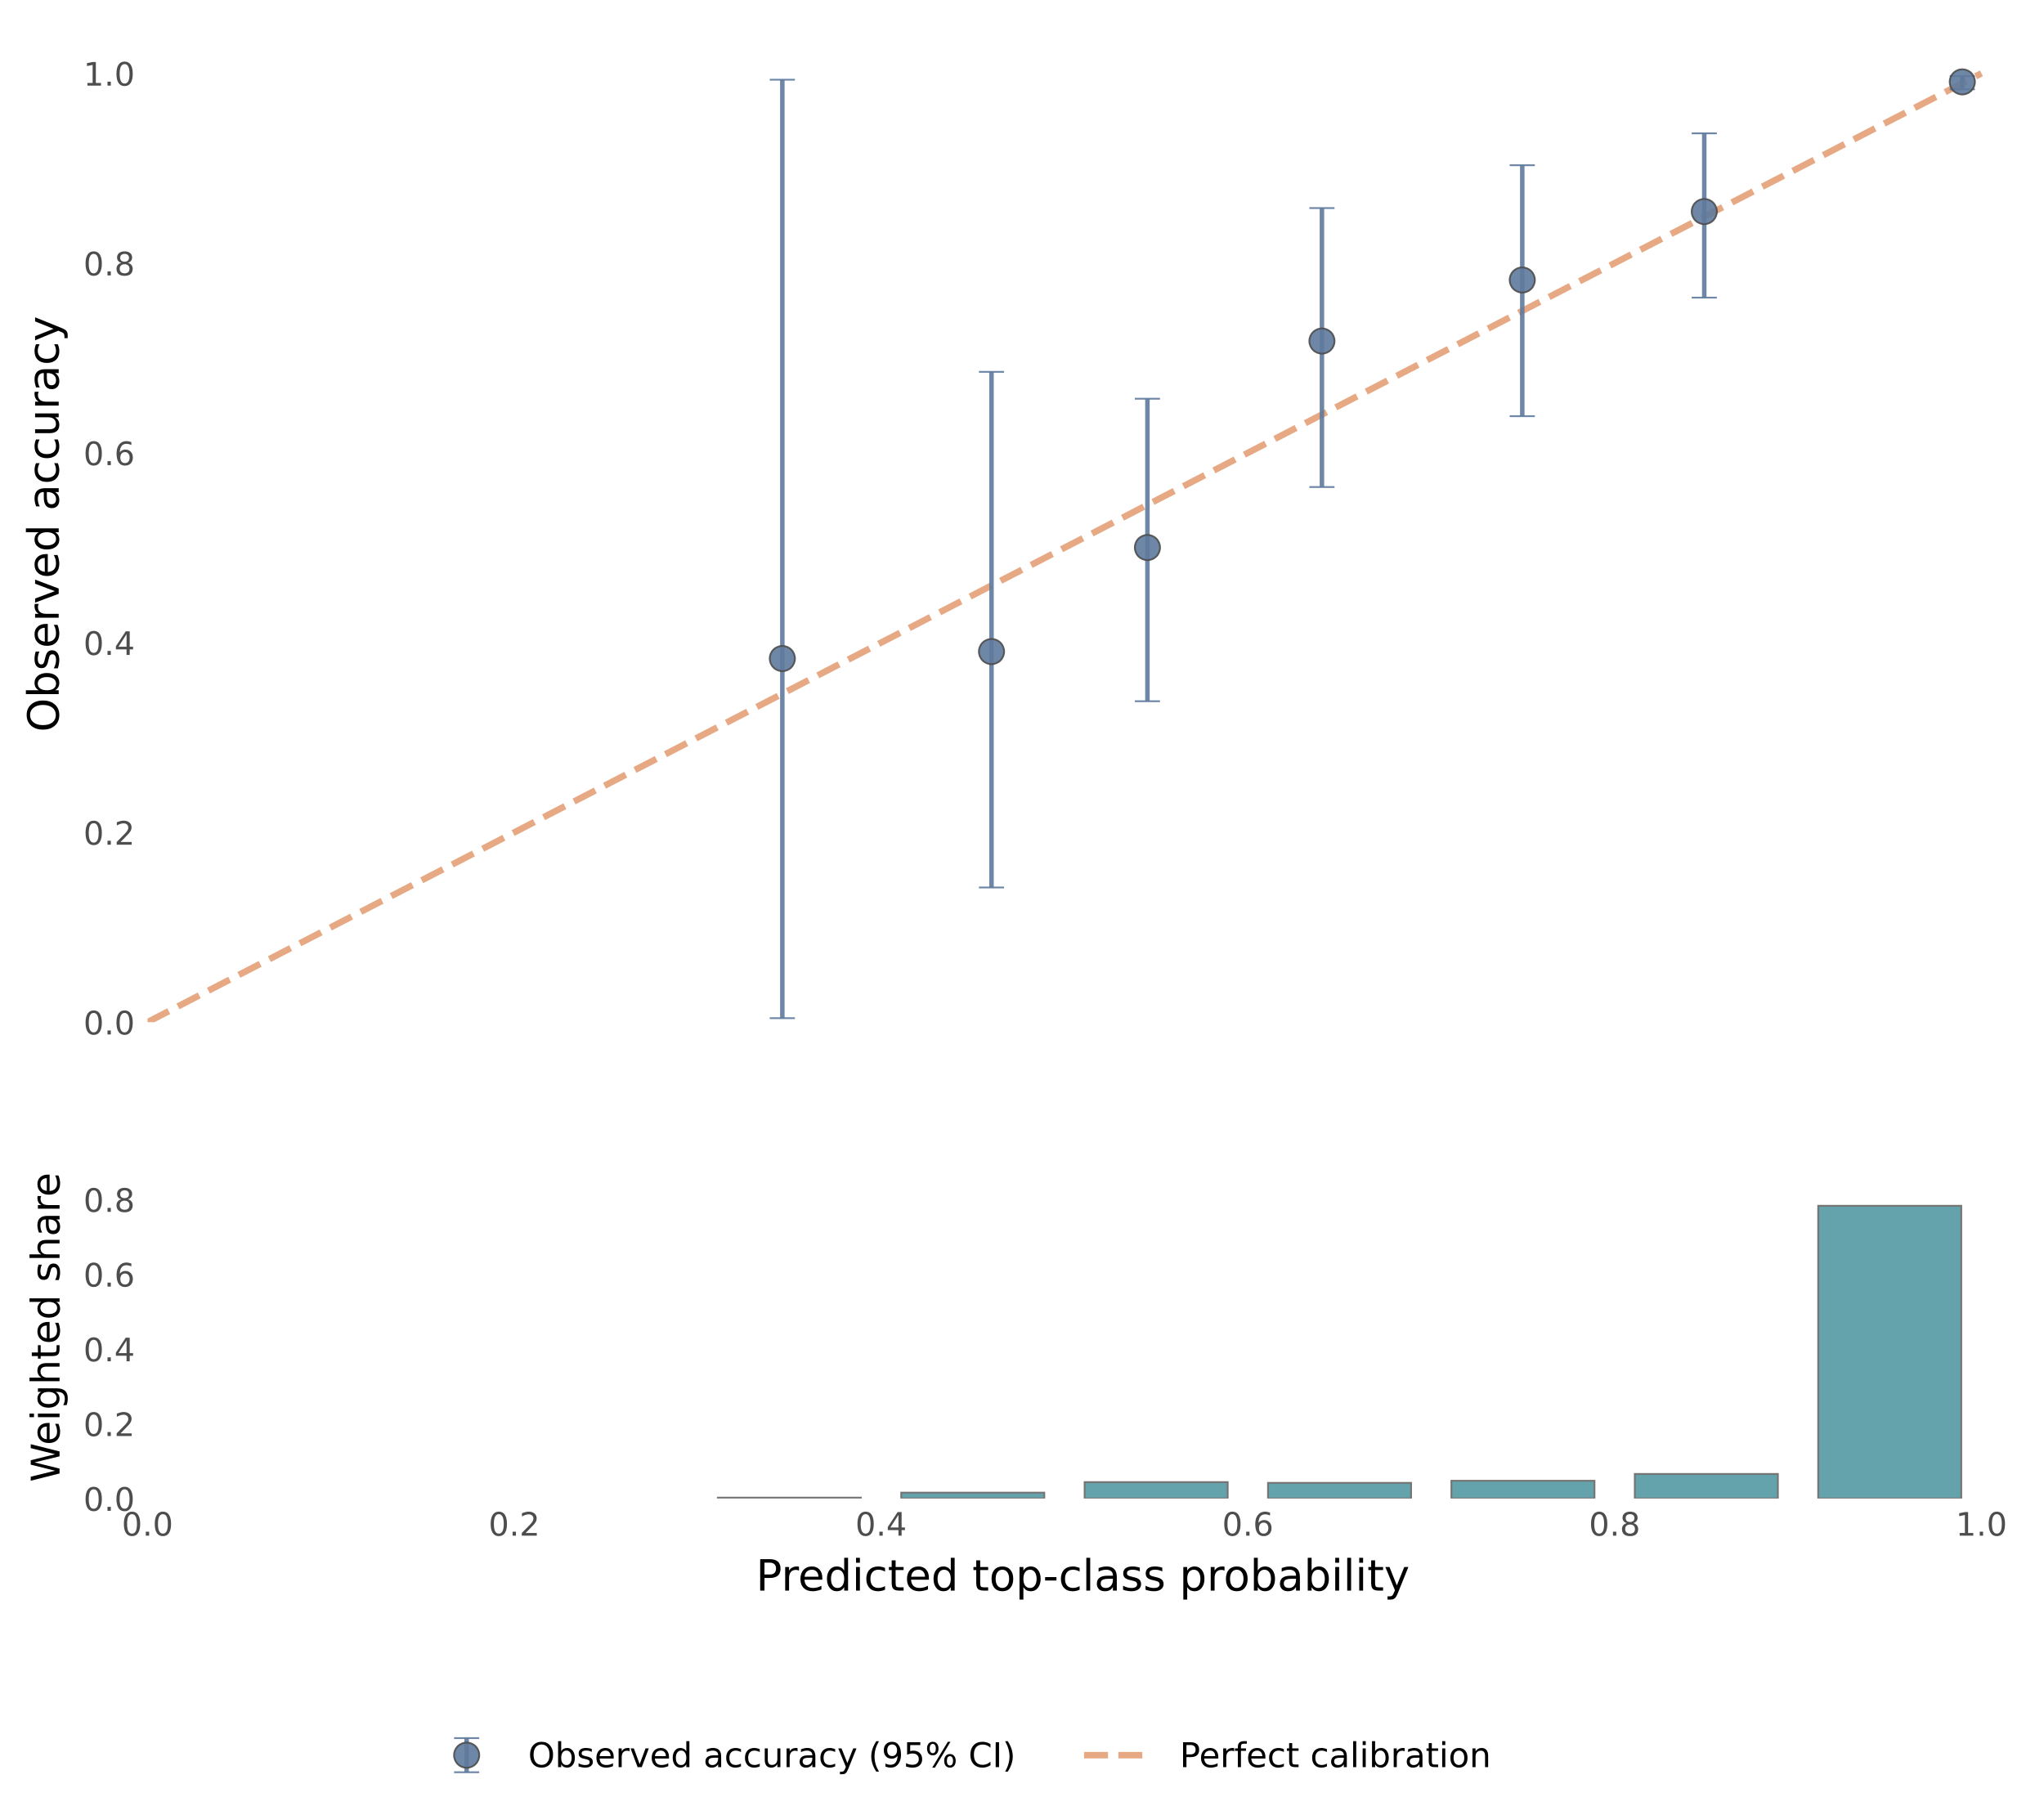
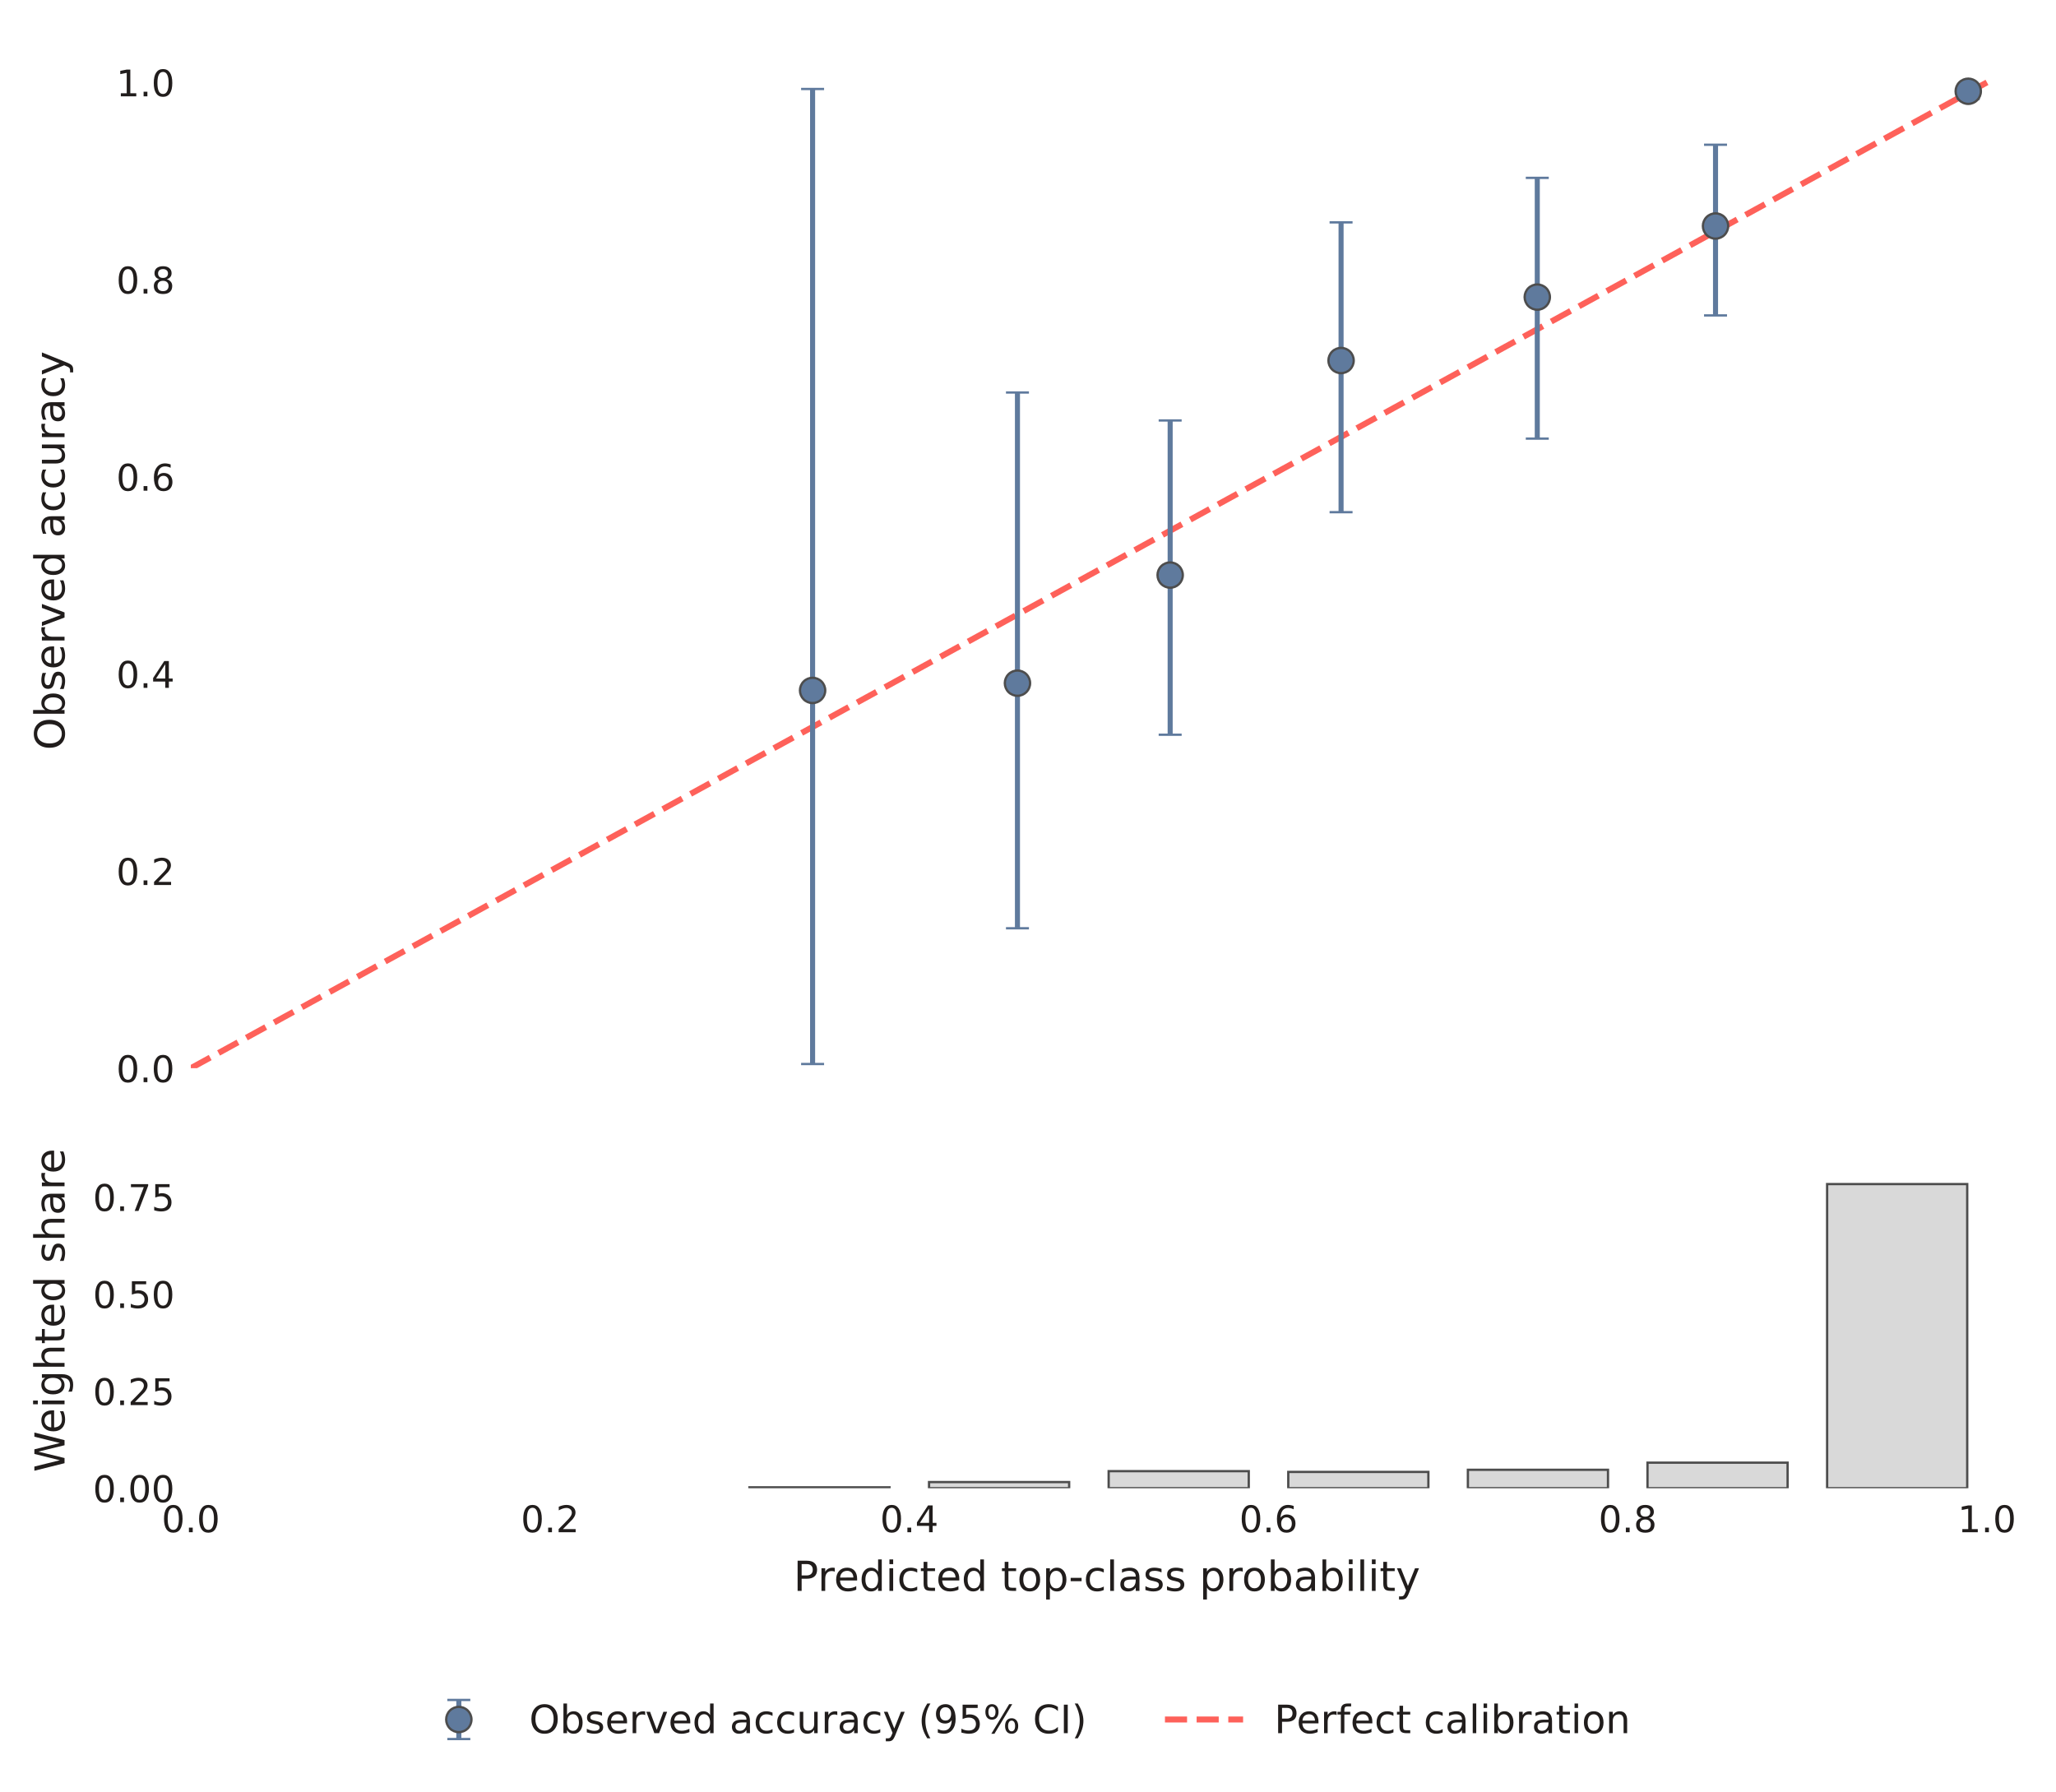
- <svg xmlns="http://www.w3.org/2000/svg" xmlns:xlink="http://www.w3.org/1999/xlink" width="568.414pt" height="504.722pt" viewBox="0 0 568.414 504.722" version="1.1">
+ <svg xmlns="http://www.w3.org/2000/svg" xmlns:xlink="http://www.w3.org/1999/xlink" width="447.291pt" height="389.703pt" viewBox="0 0 447.291 389.703" version="1.1">
  <defs>
    <style type="text/css">*{stroke-linejoin: round; stroke-linecap: butt}</style>
  </defs>
  <g id="figure_1">
    <g id="patch_1">
-       <path d="M 0 504.722  L 568.414 504.722  L 568.414 0  L 0 0  L 0 504.722  z " style="fill: none" />
+       <path d="M 0 389.703  L 447.291 389.703  L 447.291 -0  L 0 -0  L 0 389.703  z " style="fill: none" />
    </g>
    <g id="axes_1">
      <g id="patch_2">
-         <path d="M 41.014 284.265  L 561.214 284.265  L 561.214 7.2  L 41.014 7.2  L 41.014 284.265  z " style="fill: none" />
+         <path d="M 41.513 232.391  L 440.091 232.391  L 440.091 7.2  L 41.513 7.2  L 41.513 232.391  z " style="fill: none" />
      </g>
      <g id="matplotlib.axis_1">
        <g id="xtick_1">
          <g id="line2d_1" />
        </g>
        <g id="xtick_2">
          <g id="line2d_2" />
        </g>
        <g id="xtick_3">
          <g id="line2d_3" />
        </g>
        <g id="xtick_4">
          <g id="line2d_4" />
        </g>
        <g id="xtick_5">
          <g id="line2d_5" />
        </g>
        <g id="xtick_6">
          <g id="line2d_6" />
        </g>
      </g>
      <g id="matplotlib.axis_2">
        <g id="ytick_1">
          <g id="line2d_7" />
          <g id="text_1">
-             <text style="font-size: 9px; font-family: 'DejaVu Sans'; text-anchor: end; fill: #4d4d4d" x="37.514" y="287.683" transform="rotate(-0 37.51375 287.6835)">0.0</text>
+             <text style="font-size: 8px; font-family: 'DejaVu Sans'; text-anchor: end; fill: #211d1c" x="38.013" y="235.43" transform="rotate(-0 38.0132 235.4305)">0.0</text>
          </g>
        </g>
        <g id="ytick_2">
          <g id="line2d_8" />
          <g id="text_2">
-             <text style="font-size: 9px; font-family: 'DejaVu Sans'; text-anchor: end; fill: #4d4d4d" x="37.514" y="234.909" transform="rotate(-0 37.51375 234.9093)">0.2</text>
+             <text style="font-size: 8px; font-family: 'DejaVu Sans'; text-anchor: end; fill: #211d1c" x="38.013" y="192.537" transform="rotate(-0 38.0132 192.5369)">0.2</text>
          </g>
        </g>
        <g id="ytick_3">
          <g id="line2d_9" />
          <g id="text_3">
-             <text style="font-size: 9px; font-family: 'DejaVu Sans'; text-anchor: end; fill: #4d4d4d" x="37.514" y="182.135" transform="rotate(-0 37.51375 182.1351)">0.4</text>
+             <text style="font-size: 8px; font-family: 'DejaVu Sans'; text-anchor: end; fill: #211d1c" x="38.013" y="149.643" transform="rotate(-0 38.0132 149.6433)">0.4</text>
          </g>
        </g>
        <g id="ytick_4">
          <g id="line2d_10" />
          <g id="text_4">
-             <text style="font-size: 9px; font-family: 'DejaVu Sans'; text-anchor: end; fill: #4d4d4d" x="37.514" y="129.361" transform="rotate(-0 37.51375 129.3609)">0.6</text>
+             <text style="font-size: 8px; font-family: 'DejaVu Sans'; text-anchor: end; fill: #211d1c" x="38.013" y="106.75" transform="rotate(-0 38.0132 106.7497)">0.6</text>
          </g>
        </g>
        <g id="ytick_5">
          <g id="line2d_11" />
          <g id="text_5">
-             <text style="font-size: 9px; font-family: 'DejaVu Sans'; text-anchor: end; fill: #4d4d4d" x="37.514" y="76.587" transform="rotate(-0 37.51375 76.58669)">0.8</text>
+             <text style="font-size: 8px; font-family: 'DejaVu Sans'; text-anchor: end; fill: #211d1c" x="38.013" y="63.856" transform="rotate(-0 38.0132 63.85606)">0.8</text>
          </g>
        </g>
        <g id="ytick_6">
          <g id="line2d_12" />
          <g id="text_6">
-             <text style="font-size: 9px; font-family: 'DejaVu Sans'; text-anchor: end; fill: #4d4d4d" x="37.514" y="23.812" transform="rotate(-0 37.51375 23.81249)">1.0</text>
+             <text style="font-size: 8px; font-family: 'DejaVu Sans'; text-anchor: end; fill: #211d1c" x="38.013" y="20.962" transform="rotate(-0 38.0132 20.96246)">1.0</text>
          </g>
        </g>
        <g id="text_7">
-           <text style="font-size: 12px; font-family: 'DejaVu Sans'; text-anchor: middle" x="16.318" y="145.732" transform="rotate(-90 16.31812 145.7323)">Observed accuracy</text>
+           <text style="font-size: 9px; font-family: 'DejaVu Sans'; text-anchor: middle; fill: #211d1c" x="14.039" y="119.796" transform="rotate(-90 14.03859 119.7957)">Observed accuracy</text>
        </g>
      </g>
      <g id="line2d_13">
-         <path d="M 41.014 284.265  L 551.014 20.394  " clip-path="url(#pbb28a30007)" style="fill: none; stroke-dasharray: 6.66,2.88; stroke-dashoffset: 0; stroke: #e6a57e; stroke-opacity: 0.95; stroke-width: 1.8" />
+         <path d="M 41.513 232.391  L 432.276 17.923  " clip-path="url(#p16ea46604f)" style="fill: none; stroke-dasharray: 4.81,2.08; stroke-dashoffset: 0; stroke: #fe615a; stroke-width: 1.3" />
      </g>
      <g id="LineCollection_1">
-         <path d="M 217.559 283.15  L 217.559 22.162  " clip-path="url(#pbb28a30007)" style="fill: none; stroke: #5f7a9d; stroke-opacity: 0.9; stroke-width: 1.25" />
-         <path d="M 275.727 246.811  L 275.727 103.408  " clip-path="url(#pbb28a30007)" style="fill: none; stroke: #5f7a9d; stroke-opacity: 0.9; stroke-width: 1.25" />
-         <path d="M 319.086 195.006  L 319.086 110.893  " clip-path="url(#pbb28a30007)" style="fill: none; stroke: #5f7a9d; stroke-opacity: 0.9; stroke-width: 1.25" />
-         <path d="M 367.615 135.439  L 367.615 57.871  " clip-path="url(#pbb28a30007)" style="fill: none; stroke: #5f7a9d; stroke-opacity: 0.9; stroke-width: 1.25" />
-         <path d="M 423.325 115.738  L 423.325 45.946  " clip-path="url(#pbb28a30007)" style="fill: none; stroke: #5f7a9d; stroke-opacity: 0.9; stroke-width: 1.25" />
-         <path d="M 473.938 82.771  L 473.938 37.087  " clip-path="url(#pbb28a30007)" style="fill: none; stroke: #5f7a9d; stroke-opacity: 0.9; stroke-width: 1.25" />
-         <path d="M 545.693 24.831  L 545.693 21.169  " clip-path="url(#pbb28a30007)" style="fill: none; stroke: #5f7a9d; stroke-opacity: 0.9; stroke-width: 1.25" />
+         <path d="M 176.783 231.486  L 176.783 19.361  " clip-path="url(#p16ea46604f)" style="fill: none; stroke: #5f7a9d; stroke-width: 1.1" />
+         <path d="M 221.351 201.95  L 221.351 85.396  " clip-path="url(#p16ea46604f)" style="fill: none; stroke: #5f7a9d; stroke-width: 1.1" />
+         <path d="M 254.573 159.844  L 254.573 91.479  " clip-path="url(#p16ea46604f)" style="fill: none; stroke: #5f7a9d; stroke-width: 1.1" />
+         <path d="M 291.755 111.429  L 291.755 48.384  " clip-path="url(#p16ea46604f)" style="fill: none; stroke: #5f7a9d; stroke-width: 1.1" />
+         <path d="M 334.441 95.417  L 334.441 38.692  " clip-path="url(#p16ea46604f)" style="fill: none; stroke: #5f7a9d; stroke-width: 1.1" />
+         <path d="M 373.22 68.622  L 373.22 31.491  " clip-path="url(#p16ea46604f)" style="fill: none; stroke: #5f7a9d; stroke-width: 1.1" />
+         <path d="M 428.199 21.53  L 428.199 18.554  " clip-path="url(#p16ea46604f)" style="fill: none; stroke: #5f7a9d; stroke-width: 1.1" />
      </g>
      <g id="line2d_14">
        <defs>
-           <path id="m216f72125a" d="M 3.5 0  L -3.5 -0  " style="stroke: #5f7a9d; stroke-opacity: 0.9; stroke-width: 0.5" />
+           <path id="m10b46379ea" d="M 2.5 0  L -2.5 -0  " style="stroke: #5f7a9d; stroke-width: 0.5" />
        </defs>
-         <g clip-path="url(#pbb28a30007)">
-           <use xlink:href="#m216f72125a" x="217.559" y="283.15" style="fill: #5f7a9d; fill-opacity: 0.9; stroke: #5f7a9d; stroke-opacity: 0.9; stroke-width: 0.5" />
-           <use xlink:href="#m216f72125a" x="275.727" y="246.811" style="fill: #5f7a9d; fill-opacity: 0.9; stroke: #5f7a9d; stroke-opacity: 0.9; stroke-width: 0.5" />
-           <use xlink:href="#m216f72125a" x="319.086" y="195.006" style="fill: #5f7a9d; fill-opacity: 0.9; stroke: #5f7a9d; stroke-opacity: 0.9; stroke-width: 0.5" />
-           <use xlink:href="#m216f72125a" x="367.615" y="135.439" style="fill: #5f7a9d; fill-opacity: 0.9; stroke: #5f7a9d; stroke-opacity: 0.9; stroke-width: 0.5" />
-           <use xlink:href="#m216f72125a" x="423.325" y="115.738" style="fill: #5f7a9d; fill-opacity: 0.9; stroke: #5f7a9d; stroke-opacity: 0.9; stroke-width: 0.5" />
-           <use xlink:href="#m216f72125a" x="473.938" y="82.771" style="fill: #5f7a9d; fill-opacity: 0.9; stroke: #5f7a9d; stroke-opacity: 0.9; stroke-width: 0.5" />
-           <use xlink:href="#m216f72125a" x="545.693" y="24.831" style="fill: #5f7a9d; fill-opacity: 0.9; stroke: #5f7a9d; stroke-opacity: 0.9; stroke-width: 0.5" />
+         <g clip-path="url(#p16ea46604f)">
+           <use xlink:href="#m10b46379ea" x="176.783" y="231.486" style="fill: #5f7a9d; stroke: #5f7a9d; stroke-width: 0.5" />
+           <use xlink:href="#m10b46379ea" x="221.351" y="201.95" style="fill: #5f7a9d; stroke: #5f7a9d; stroke-width: 0.5" />
+           <use xlink:href="#m10b46379ea" x="254.573" y="159.844" style="fill: #5f7a9d; stroke: #5f7a9d; stroke-width: 0.5" />
+           <use xlink:href="#m10b46379ea" x="291.755" y="111.429" style="fill: #5f7a9d; stroke: #5f7a9d; stroke-width: 0.5" />
+           <use xlink:href="#m10b46379ea" x="334.441" y="95.417" style="fill: #5f7a9d; stroke: #5f7a9d; stroke-width: 0.5" />
+           <use xlink:href="#m10b46379ea" x="373.22" y="68.622" style="fill: #5f7a9d; stroke: #5f7a9d; stroke-width: 0.5" />
+           <use xlink:href="#m10b46379ea" x="428.199" y="21.53" style="fill: #5f7a9d; stroke: #5f7a9d; stroke-width: 0.5" />
        </g>
      </g>
      <g id="line2d_15">
-         <g clip-path="url(#pbb28a30007)">
-           <use xlink:href="#m216f72125a" x="217.559" y="22.162" style="fill: #5f7a9d; fill-opacity: 0.9; stroke: #5f7a9d; stroke-opacity: 0.9; stroke-width: 0.5" />
-           <use xlink:href="#m216f72125a" x="275.727" y="103.408" style="fill: #5f7a9d; fill-opacity: 0.9; stroke: #5f7a9d; stroke-opacity: 0.9; stroke-width: 0.5" />
-           <use xlink:href="#m216f72125a" x="319.086" y="110.893" style="fill: #5f7a9d; fill-opacity: 0.9; stroke: #5f7a9d; stroke-opacity: 0.9; stroke-width: 0.5" />
-           <use xlink:href="#m216f72125a" x="367.615" y="57.871" style="fill: #5f7a9d; fill-opacity: 0.9; stroke: #5f7a9d; stroke-opacity: 0.9; stroke-width: 0.5" />
-           <use xlink:href="#m216f72125a" x="423.325" y="45.946" style="fill: #5f7a9d; fill-opacity: 0.9; stroke: #5f7a9d; stroke-opacity: 0.9; stroke-width: 0.5" />
-           <use xlink:href="#m216f72125a" x="473.938" y="37.087" style="fill: #5f7a9d; fill-opacity: 0.9; stroke: #5f7a9d; stroke-opacity: 0.9; stroke-width: 0.5" />
-           <use xlink:href="#m216f72125a" x="545.693" y="21.169" style="fill: #5f7a9d; fill-opacity: 0.9; stroke: #5f7a9d; stroke-opacity: 0.9; stroke-width: 0.5" />
+         <g clip-path="url(#p16ea46604f)">
+           <use xlink:href="#m10b46379ea" x="176.783" y="19.361" style="fill: #5f7a9d; stroke: #5f7a9d; stroke-width: 0.5" />
+           <use xlink:href="#m10b46379ea" x="221.351" y="85.396" style="fill: #5f7a9d; stroke: #5f7a9d; stroke-width: 0.5" />
+           <use xlink:href="#m10b46379ea" x="254.573" y="91.479" style="fill: #5f7a9d; stroke: #5f7a9d; stroke-width: 0.5" />
+           <use xlink:href="#m10b46379ea" x="291.755" y="48.384" style="fill: #5f7a9d; stroke: #5f7a9d; stroke-width: 0.5" />
+           <use xlink:href="#m10b46379ea" x="334.441" y="38.692" style="fill: #5f7a9d; stroke: #5f7a9d; stroke-width: 0.5" />
+           <use xlink:href="#m10b46379ea" x="373.22" y="31.491" style="fill: #5f7a9d; stroke: #5f7a9d; stroke-width: 0.5" />
+           <use xlink:href="#m10b46379ea" x="428.199" y="18.554" style="fill: #5f7a9d; stroke: #5f7a9d; stroke-width: 0.5" />
        </g>
      </g>
      <g id="line2d_16">
        <defs>
-           <path id="m41fa8d5625" d="M 0 3.5  C 0.928 3.5 1.819 3.131 2.475 2.475  C 3.131 1.819 3.5 0.928 3.5 0  C 3.5 -0.928 3.131 -1.819 2.475 -2.475  C 1.819 -3.131 0.928 -3.5 0 -3.5  C -0.928 -3.5 -1.819 -3.131 -2.475 -2.475  C -3.131 -1.819 -3.5 -0.928 -3.5 0  C -3.5 0.928 -3.131 1.819 -2.475 2.475  C -1.819 3.131 -0.928 3.5 0 3.5  z " style="stroke: #4d4d4d; stroke-opacity: 0.9; stroke-width: 0.5" />
+           <path id="ma0fadd9e4e" d="M 0 2.75  C 0.729 2.75 1.429 2.46 1.945 1.945  C 2.46 1.429 2.75 0.729 2.75 0  C 2.75 -0.729 2.46 -1.429 1.945 -1.945  C 1.429 -2.46 0.729 -2.75 0 -2.75  C -0.729 -2.75 -1.429 -2.46 -1.945 -1.945  C -2.46 -1.429 -2.75 -0.729 -2.75 0  C -2.75 0.729 -2.46 1.429 -1.945 1.945  C -1.429 2.46 -0.729 2.75 0 2.75  z " style="stroke: #4d4d4d; stroke-width: 0.5" />
        </defs>
-         <g clip-path="url(#pbb28a30007)">
-           <use xlink:href="#m41fa8d5625" x="217.559" y="183.145" style="fill: #5f7a9d; fill-opacity: 0.9; stroke: #4d4d4d; stroke-opacity: 0.9; stroke-width: 0.5" />
-           <use xlink:href="#m41fa8d5625" x="275.727" y="181.2" style="fill: #5f7a9d; fill-opacity: 0.9; stroke: #4d4d4d; stroke-opacity: 0.9; stroke-width: 0.5" />
-           <use xlink:href="#m41fa8d5625" x="319.086" y="152.27" style="fill: #5f7a9d; fill-opacity: 0.9; stroke: #4d4d4d; stroke-opacity: 0.9; stroke-width: 0.5" />
-           <use xlink:href="#m41fa8d5625" x="367.615" y="94.843" style="fill: #5f7a9d; fill-opacity: 0.9; stroke: #4d4d4d; stroke-opacity: 0.9; stroke-width: 0.5" />
-           <use xlink:href="#m41fa8d5625" x="423.325" y="77.865" style="fill: #5f7a9d; fill-opacity: 0.9; stroke: #4d4d4d; stroke-opacity: 0.9; stroke-width: 0.5" />
-           <use xlink:href="#m41fa8d5625" x="473.938" y="58.834" style="fill: #5f7a9d; fill-opacity: 0.9; stroke: #4d4d4d; stroke-opacity: 0.9; stroke-width: 0.5" />
-           <use xlink:href="#m41fa8d5625" x="545.693" y="22.77" style="fill: #5f7a9d; fill-opacity: 0.9; stroke: #4d4d4d; stroke-opacity: 0.9; stroke-width: 0.5" />
+         <g clip-path="url(#p16ea46604f)">
+           <use xlink:href="#ma0fadd9e4e" x="176.783" y="150.204" style="fill: #5f7a9d; stroke: #4d4d4d; stroke-width: 0.5" />
+           <use xlink:href="#ma0fadd9e4e" x="221.351" y="148.623" style="fill: #5f7a9d; stroke: #4d4d4d; stroke-width: 0.5" />
+           <use xlink:href="#ma0fadd9e4e" x="254.573" y="125.109" style="fill: #5f7a9d; stroke: #4d4d4d; stroke-width: 0.5" />
+           <use xlink:href="#ma0fadd9e4e" x="291.755" y="78.434" style="fill: #5f7a9d; stroke: #4d4d4d; stroke-width: 0.5" />
+           <use xlink:href="#ma0fadd9e4e" x="334.441" y="64.635" style="fill: #5f7a9d; stroke: #4d4d4d; stroke-width: 0.5" />
+           <use xlink:href="#ma0fadd9e4e" x="373.22" y="49.167" style="fill: #5f7a9d; stroke: #4d4d4d; stroke-width: 0.5" />
+           <use xlink:href="#ma0fadd9e4e" x="428.199" y="19.855" style="fill: #5f7a9d; stroke: #4d4d4d; stroke-width: 0.5" />
        </g>
      </g>
    </g>
    <g id="axes_2">
      <g id="patch_3">
-         <path d="M 41.014 416.736  L 561.214 416.736  L 561.214 321.495  L 41.014 321.495  L 41.014 416.736  z " style="fill: none" />
+         <path d="M 41.513 323.762  L 440.091 323.762  L 440.091 246.352  L 41.513 246.352  L 41.513 323.762  z " style="fill: none" />
      </g>
      <g id="matplotlib.axis_3">
        <g id="xtick_7">
          <g id="line2d_17" />
          <g id="text_8">
-             <text style="font-size: 9px; font-family: 'DejaVu Sans'; text-anchor: middle; fill: #4d4d4d" x="41.014" y="427.074" transform="rotate(-0 41.01375 427.0739)">0.0</text>
+             <text style="font-size: 8px; font-family: 'DejaVu Sans'; text-anchor: middle; fill: #211d1c" x="41.513" y="333.34" transform="rotate(-0 41.5132 333.34)">0.0</text>
          </g>
        </g>
        <g id="xtick_8">
          <g id="line2d_18" />
          <g id="text_9">
-             <text style="font-size: 9px; font-family: 'DejaVu Sans'; text-anchor: middle; fill: #4d4d4d" x="143.014" y="427.074" transform="rotate(-0 143.0137 427.0739)">0.2</text>
+             <text style="font-size: 8px; font-family: 'DejaVu Sans'; text-anchor: middle; fill: #211d1c" x="119.666" y="333.34" transform="rotate(-0 119.6657 333.34)">0.2</text>
          </g>
        </g>
        <g id="xtick_9">
          <g id="line2d_19" />
          <g id="text_10">
-             <text style="font-size: 9px; font-family: 'DejaVu Sans'; text-anchor: middle; fill: #4d4d4d" x="245.014" y="427.074" transform="rotate(-0 245.0137 427.0739)">0.4</text>
+             <text style="font-size: 8px; font-family: 'DejaVu Sans'; text-anchor: middle; fill: #211d1c" x="197.818" y="333.34" transform="rotate(-0 197.8183 333.34)">0.4</text>
          </g>
        </g>
        <g id="xtick_10">
          <g id="line2d_20" />
          <g id="text_11">
-             <text style="font-size: 9px; font-family: 'DejaVu Sans'; text-anchor: middle; fill: #4d4d4d" x="347.014" y="427.074" transform="rotate(-0 347.0138 427.0739)">0.6</text>
+             <text style="font-size: 8px; font-family: 'DejaVu Sans'; text-anchor: middle; fill: #211d1c" x="275.971" y="333.34" transform="rotate(-0 275.9708 333.34)">0.6</text>
          </g>
        </g>
        <g id="xtick_11">
          <g id="line2d_21" />
          <g id="text_12">
-             <text style="font-size: 9px; font-family: 'DejaVu Sans'; text-anchor: middle; fill: #4d4d4d" x="449.014" y="427.074" transform="rotate(-0 449.0138 427.0739)">0.8</text>
+             <text style="font-size: 8px; font-family: 'DejaVu Sans'; text-anchor: middle; fill: #211d1c" x="354.123" y="333.34" transform="rotate(-0 354.1233 333.34)">0.8</text>
          </g>
        </g>
        <g id="xtick_12">
          <g id="line2d_22" />
          <g id="text_13">
-             <text style="font-size: 9px; font-family: 'DejaVu Sans'; text-anchor: middle; fill: #4d4d4d" x="551.014" y="427.074" transform="rotate(-0 551.0137 427.0739)">1.0</text>
+             <text style="font-size: 8px; font-family: 'DejaVu Sans'; text-anchor: middle; fill: #211d1c" x="432.276" y="333.34" transform="rotate(-0 432.2758 333.34)">1.0</text>
          </g>
        </g>
        <g id="text_14">
-           <text style="font-size: 12px; font-family: 'DejaVu Sans'; text-anchor: middle" x="301.114" y="442.354" transform="rotate(-0 301.1137 442.3541)">Predicted top-class probability</text>
+           <text style="font-size: 9px; font-family: 'DejaVu Sans'; text-anchor: middle; fill: #211d1c" x="240.802" y="346.1" transform="rotate(-0 240.8021 346.1005)">Predicted top-class probability</text>
        </g>
      </g>
      <g id="matplotlib.axis_4">
        <g id="ytick_7">
          <g id="line2d_23" />
          <g id="text_15">
-             <text style="font-size: 9px; font-family: 'DejaVu Sans'; text-anchor: end; fill: #4d4d4d" x="37.514" y="420.155" transform="rotate(-0 37.51375 420.1549)">0.0</text>
+             <text style="font-size: 8px; font-family: 'DejaVu Sans'; text-anchor: end; fill: #211d1c" x="38.013" y="326.801" transform="rotate(-0 38.0132 326.801)">0.00</text>
          </g>
        </g>
        <g id="ytick_8">
          <g id="line2d_24" />
          <g id="text_16">
-             <text style="font-size: 9px; font-family: 'DejaVu Sans'; text-anchor: end; fill: #4d4d4d" x="37.514" y="399.368" transform="rotate(-0 37.51375 399.3684)">0.2</text>
+             <text style="font-size: 8px; font-family: 'DejaVu Sans'; text-anchor: end; fill: #211d1c" x="38.013" y="305.682" transform="rotate(-0 38.0132 305.6824)">0.25</text>
          </g>
        </g>
        <g id="ytick_9">
          <g id="line2d_25" />
          <g id="text_17">
-             <text style="font-size: 9px; font-family: 'DejaVu Sans'; text-anchor: end; fill: #4d4d4d" x="37.514" y="378.582" transform="rotate(-0 37.51375 378.5818)">0.4</text>
+             <text style="font-size: 8px; font-family: 'DejaVu Sans'; text-anchor: end; fill: #211d1c" x="38.013" y="284.564" transform="rotate(-0 38.0132 284.5638)">0.50</text>
          </g>
        </g>
        <g id="ytick_10">
          <g id="line2d_26" />
          <g id="text_18">
-             <text style="font-size: 9px; font-family: 'DejaVu Sans'; text-anchor: end; fill: #4d4d4d" x="37.514" y="357.795" transform="rotate(-0 37.51375 357.7952)">0.6</text>
-           </g>
-         </g>
-         <g id="ytick_11">
-           <g id="line2d_27" />
-           <g id="text_19">
-             <text style="font-size: 9px; font-family: 'DejaVu Sans'; text-anchor: end; fill: #4d4d4d" x="37.514" y="337.009" transform="rotate(-0 37.51375 337.0086)">0.8</text>
-           </g>
-         </g>
-         <g id="text_20">
-           <text style="font-size: 11px; font-family: 'DejaVu Sans'; text-anchor: middle" x="16.558" y="369.116" transform="rotate(-90 16.55836 369.1155)">Weighted share</text>
+             <text style="font-size: 8px; font-family: 'DejaVu Sans'; text-anchor: end; fill: #211d1c" x="38.013" y="263.445" transform="rotate(-0 38.0132 263.4453)">0.75</text>
+           </g>
+         </g>
+         <g id="text_19">
+           <text style="font-size: 9px; font-family: 'DejaVu Sans'; text-anchor: middle; fill: #211d1c" x="14.039" y="285.057" transform="rotate(-90 14.03859 285.0571)">Weighted share</text>
        </g>
      </g>
      <g id="patch_4">
-         <path d="M 199.624 416.736  L 239.404 416.736  L 239.404 416.502  L 199.624 416.502  z " clip-path="url(#pc3c1ccf2ba)" style="fill: #3a8995; opacity: 0.78; stroke: #4d4d4d; stroke-width: 0.5; stroke-linejoin: miter" />
+         <path d="M 163.04 323.762  L 193.52 323.762  L 193.52 323.571  L 163.04 323.571  z " clip-path="url(#p7228765800)" style="fill: #d9d9d9; stroke: #4d4d4d; stroke-width: 0.5; stroke-linejoin: miter" />
      </g>
      <g id="patch_5">
-         <path d="M 250.624 416.736  L 290.404 416.736  L 290.404 415.106  L 250.624 415.106  z " clip-path="url(#pc3c1ccf2ba)" style="fill: #3a8995; opacity: 0.78; stroke: #4d4d4d; stroke-width: 0.5; stroke-linejoin: miter" />
+         <path d="M 202.117 323.762  L 232.596 323.762  L 232.596 322.437  L 202.117 322.437  z " clip-path="url(#p7228765800)" style="fill: #d9d9d9; stroke: #4d4d4d; stroke-width: 0.5; stroke-linejoin: miter" />
      </g>
      <g id="patch_6">
-         <path d="M 301.624 416.736  L 341.404 416.736  L 341.404 412.176  L 301.624 412.176  z " clip-path="url(#pc3c1ccf2ba)" style="fill: #3a8995; opacity: 0.78; stroke: #4d4d4d; stroke-width: 0.5; stroke-linejoin: miter" />
+         <path d="M 241.193 323.762  L 271.672 323.762  L 271.672 320.056  L 241.193 320.056  z " clip-path="url(#p7228765800)" style="fill: #d9d9d9; stroke: #4d4d4d; stroke-width: 0.5; stroke-linejoin: miter" />
      </g>
      <g id="patch_7">
-         <path d="M 352.624 416.736  L 392.404 416.736  L 392.404 412.388  L 352.624 412.388  z " clip-path="url(#pc3c1ccf2ba)" style="fill: #3a8995; opacity: 0.78; stroke: #4d4d4d; stroke-width: 0.5; stroke-linejoin: miter" />
+         <path d="M 280.269 323.762  L 310.749 323.762  L 310.749 320.228  L 280.269 320.228  z " clip-path="url(#p7228765800)" style="fill: #d9d9d9; stroke: #4d4d4d; stroke-width: 0.5; stroke-linejoin: miter" />
      </g>
      <g id="patch_8">
-         <path d="M 403.624 416.736  L 443.404 416.736  L 443.404 411.805  L 403.624 411.805  z " clip-path="url(#pc3c1ccf2ba)" style="fill: #3a8995; opacity: 0.78; stroke: #4d4d4d; stroke-width: 0.5; stroke-linejoin: miter" />
+         <path d="M 319.345 323.762  L 349.825 323.762  L 349.825 319.754  L 319.345 319.754  z " clip-path="url(#p7228765800)" style="fill: #d9d9d9; stroke: #4d4d4d; stroke-width: 0.5; stroke-linejoin: miter" />
      </g>
      <g id="patch_9">
-         <path d="M 454.624 416.736  L 494.404 416.736  L 494.404 409.909  L 454.624 409.909  z " clip-path="url(#pc3c1ccf2ba)" style="fill: #3a8995; opacity: 0.78; stroke: #4d4d4d; stroke-width: 0.5; stroke-linejoin: miter" />
+         <path d="M 358.422 323.762  L 388.901 323.762  L 388.901 318.213  L 358.422 318.213  z " clip-path="url(#p7228765800)" style="fill: #d9d9d9; stroke: #4d4d4d; stroke-width: 0.5; stroke-linejoin: miter" />
      </g>
      <g id="patch_10">
-         <path d="M 505.624 416.736  L 545.404 416.736  L 545.404 335.333  L 505.624 335.333  z " clip-path="url(#pc3c1ccf2ba)" style="fill: #3a8995; opacity: 0.78; stroke: #4d4d4d; stroke-width: 0.5; stroke-linejoin: miter" />
+         <path d="M 397.498 323.762  L 427.977 323.762  L 427.977 257.6  L 397.498 257.6  z " clip-path="url(#p7228765800)" style="fill: #d9d9d9; stroke: #4d4d4d; stroke-width: 0.5; stroke-linejoin: miter" />
      </g>
    </g>
    <g id="legend_1">
      <g id="LineCollection_2">
-         <path d="M 129.769 492.865  L 129.769 483.365  " style="fill: none; stroke: #5f7a9d; stroke-opacity: 0.9; stroke-width: 1.25" />
+         <path d="M 99.82 378.336  L 99.82 369.836  " style="fill: none; stroke: #5f7a9d; stroke-width: 1.1" />
+       </g>
+       <g id="line2d_27">
+         <g>
+           <use xlink:href="#m10b46379ea" x="99.82" y="378.336" style="fill: #5f7a9d; stroke: #5f7a9d; stroke-width: 0.5" />
+         </g>
      </g>
      <g id="line2d_28">
        <g>
-           <use xlink:href="#m216f72125a" x="129.769" y="492.865" style="fill: #5f7a9d; fill-opacity: 0.9; stroke: #5f7a9d; stroke-opacity: 0.9; stroke-width: 0.5" />
-         </g>
-       </g>
-       <g id="line2d_29">
+           <use xlink:href="#m10b46379ea" x="99.82" y="369.836" style="fill: #5f7a9d; stroke: #5f7a9d; stroke-width: 0.5" />
+         </g>
+       </g>
+       <g id="line2d_29" />
+       <g id="line2d_30">
        <g>
-           <use xlink:href="#m216f72125a" x="129.769" y="483.365" style="fill: #5f7a9d; fill-opacity: 0.9; stroke: #5f7a9d; stroke-opacity: 0.9; stroke-width: 0.5" />
-         </g>
-       </g>
-       <g id="line2d_30" />
+           <use xlink:href="#ma0fadd9e4e" x="99.82" y="374.086" style="fill: #5f7a9d; stroke: #4d4d4d; stroke-width: 0.5" />
+         </g>
+       </g>
+       <g id="text_20">
+         <text style="font-size: 8.5px; font-family: 'DejaVu Sans'; text-anchor: start; fill: #211d1c" x="115.12" y="377.061" transform="rotate(-0 115.1195 377.0607)">Observed accuracy (95% CI)</text>
+       </g>
      <g id="line2d_31">
-         <g>
-           <use xlink:href="#m41fa8d5625" x="129.769" y="488.115" style="fill: #5f7a9d; fill-opacity: 0.9; stroke: #4d4d4d; stroke-opacity: 0.9; stroke-width: 0.5" />
-         </g>
+         <path d="M 253.44 374.086  L 261.94 374.086  L 270.44 374.086  " style="fill: none; stroke-dasharray: 4.81,2.08; stroke-dashoffset: 0; stroke: #fe615a; stroke-width: 1.3" />
      </g>
      <g id="text_21">
-         <text style="font-size: 9.5px; font-family: 'DejaVu Sans'; text-anchor: start" x="146.869" y="491.44" transform="rotate(-0 146.8691 491.4398)">Observed accuracy (95% CI)</text>
-       </g>
-       <g id="line2d_32">
-         <path d="M 301.462 488.115  L 310.962 488.115  L 320.462 488.115  " style="fill: none; stroke-dasharray: 6.66,2.88; stroke-dashoffset: 0; stroke: #e6a57e; stroke-opacity: 0.95; stroke-width: 1.8" />
-       </g>
-       <g id="text_22">
-         <text style="font-size: 9.5px; font-family: 'DejaVu Sans'; text-anchor: start" x="328.062" y="491.44" transform="rotate(-0 328.0623 491.4398)">Perfect calibration</text>
+         <text style="font-size: 8.5px; font-family: 'DejaVu Sans'; text-anchor: start; fill: #211d1c" x="277.24" y="377.061" transform="rotate(-0 277.2398 377.0607)">Perfect calibration</text>
      </g>
    </g>
  </g>
  <defs>
-     <clipPath id="pbb28a30007">
-       <rect x="41.014" y="7.2" width="520.2" height="277.065" />
+     <clipPath id="p16ea46604f">
+       <rect x="41.513" y="7.2" width="398.578" height="225.191" />
    </clipPath>
-     <clipPath id="pc3c1ccf2ba">
-       <rect x="41.014" y="321.495" width="520.2" height="95.241" />
+     <clipPath id="p7228765800">
+       <rect x="41.513" y="246.352" width="398.578" height="77.41" />
    </clipPath>
  </defs>
</svg>
